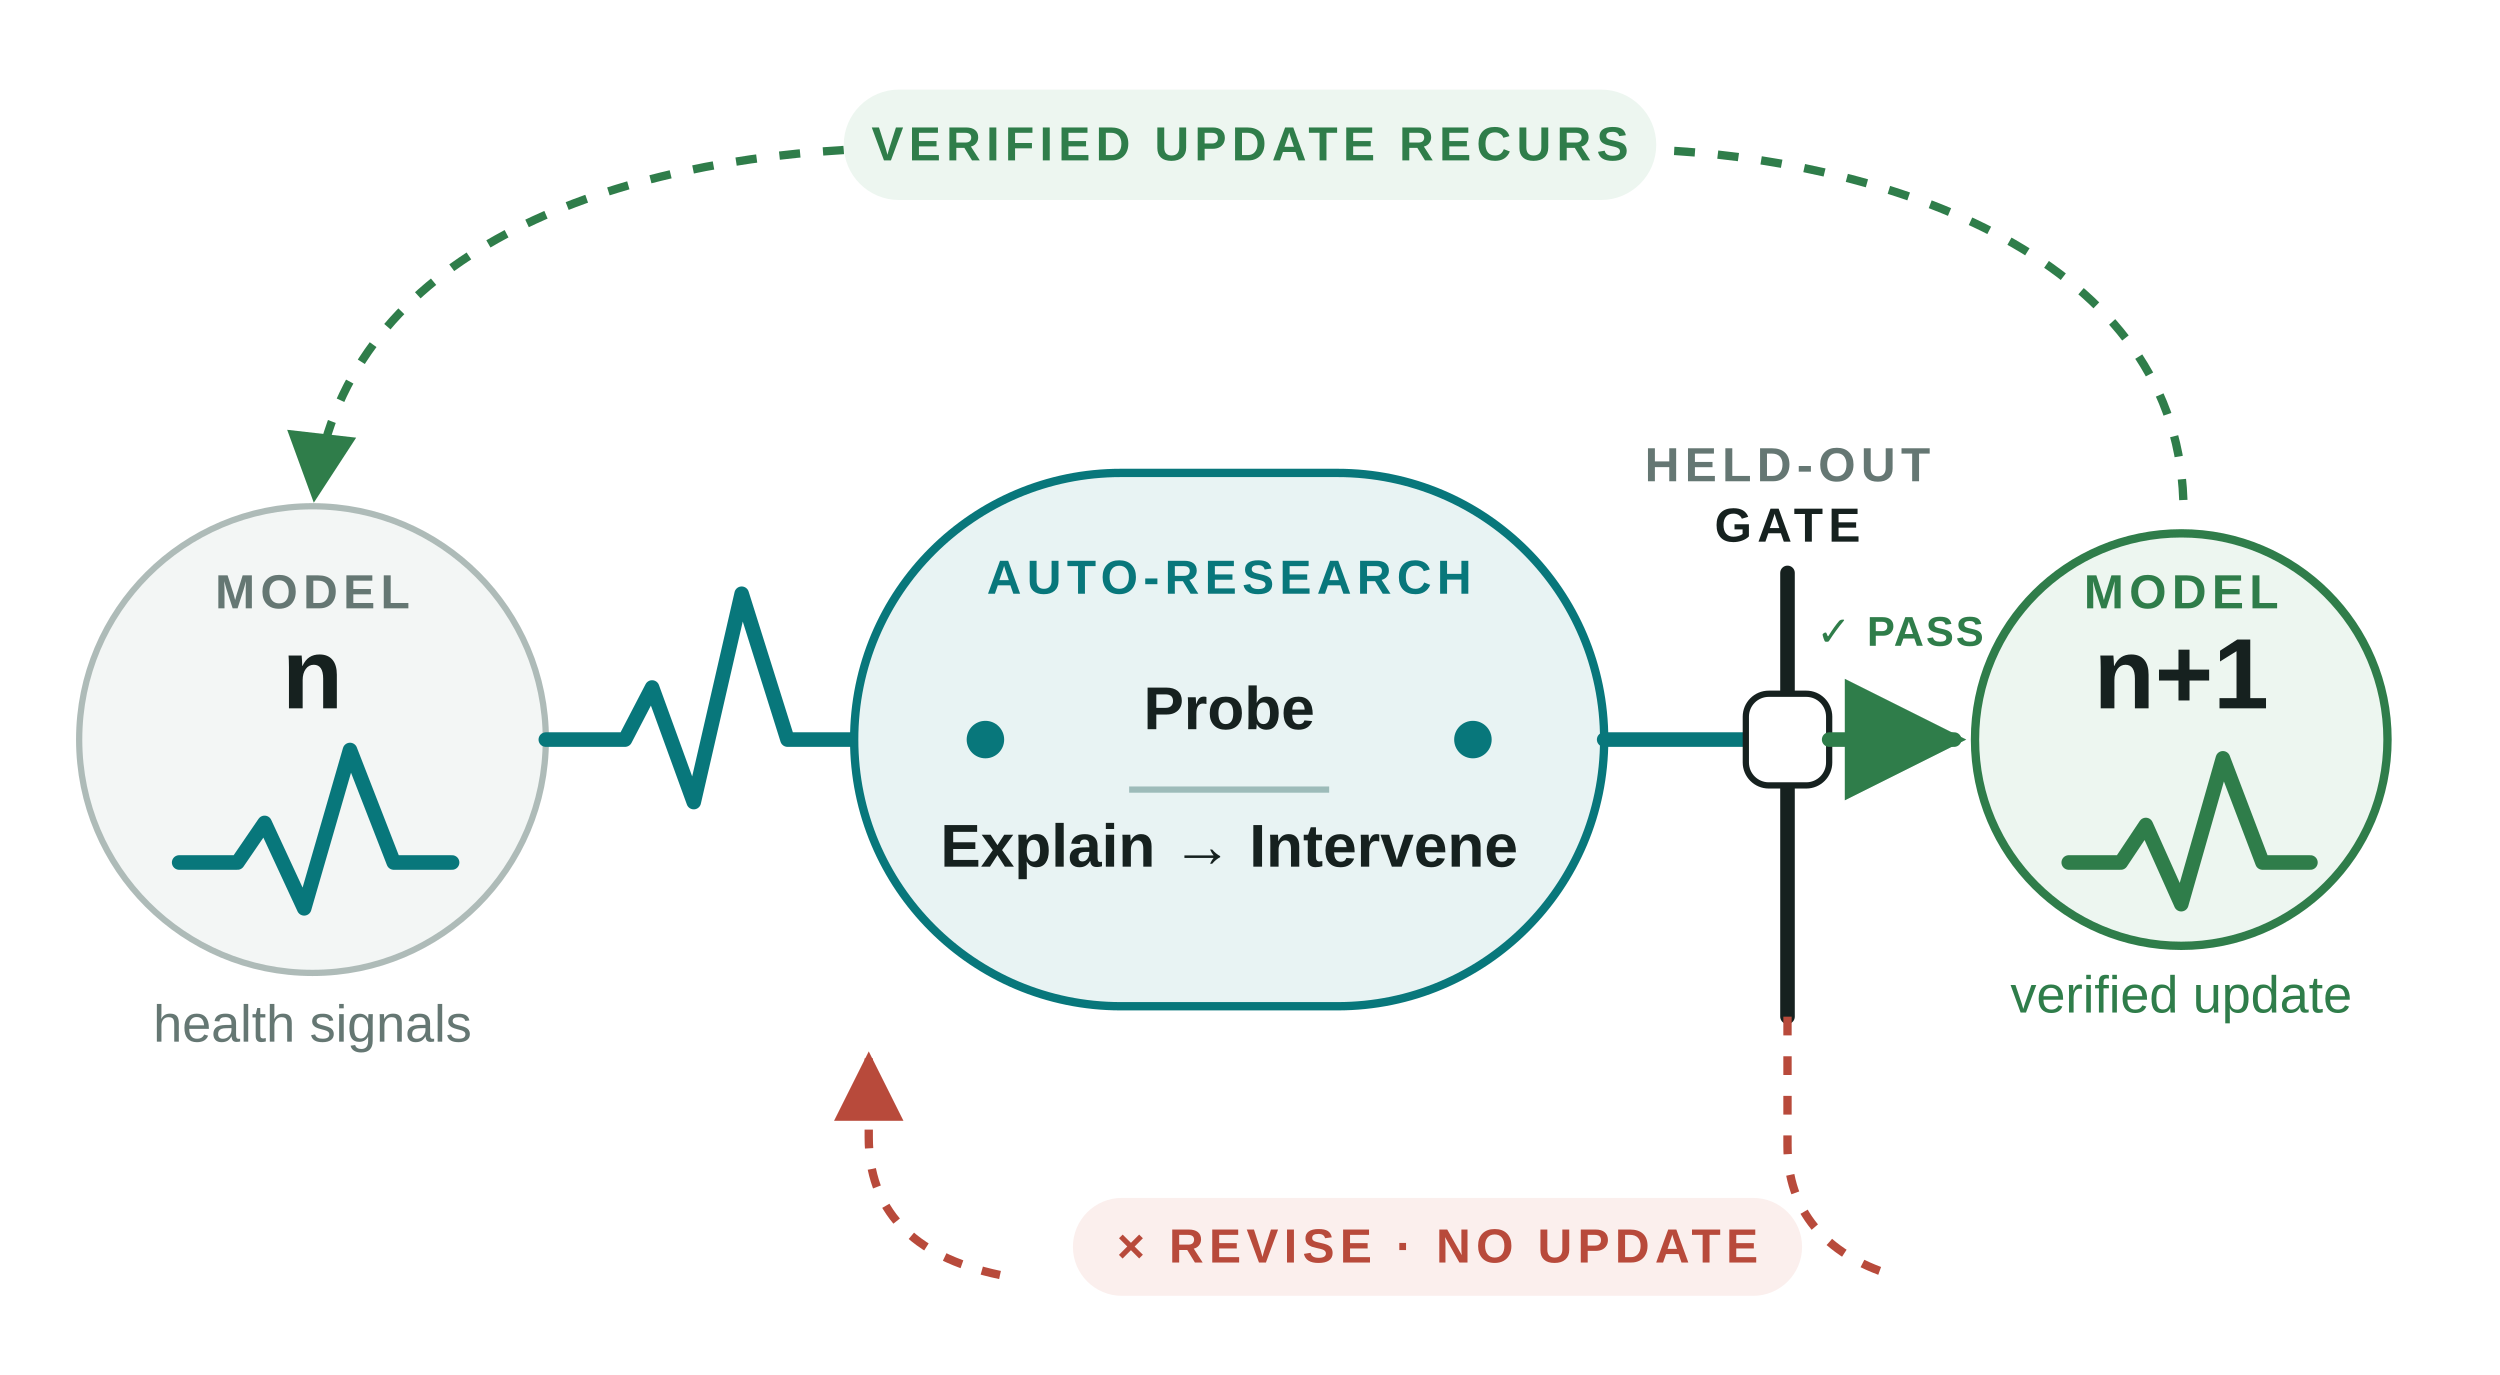
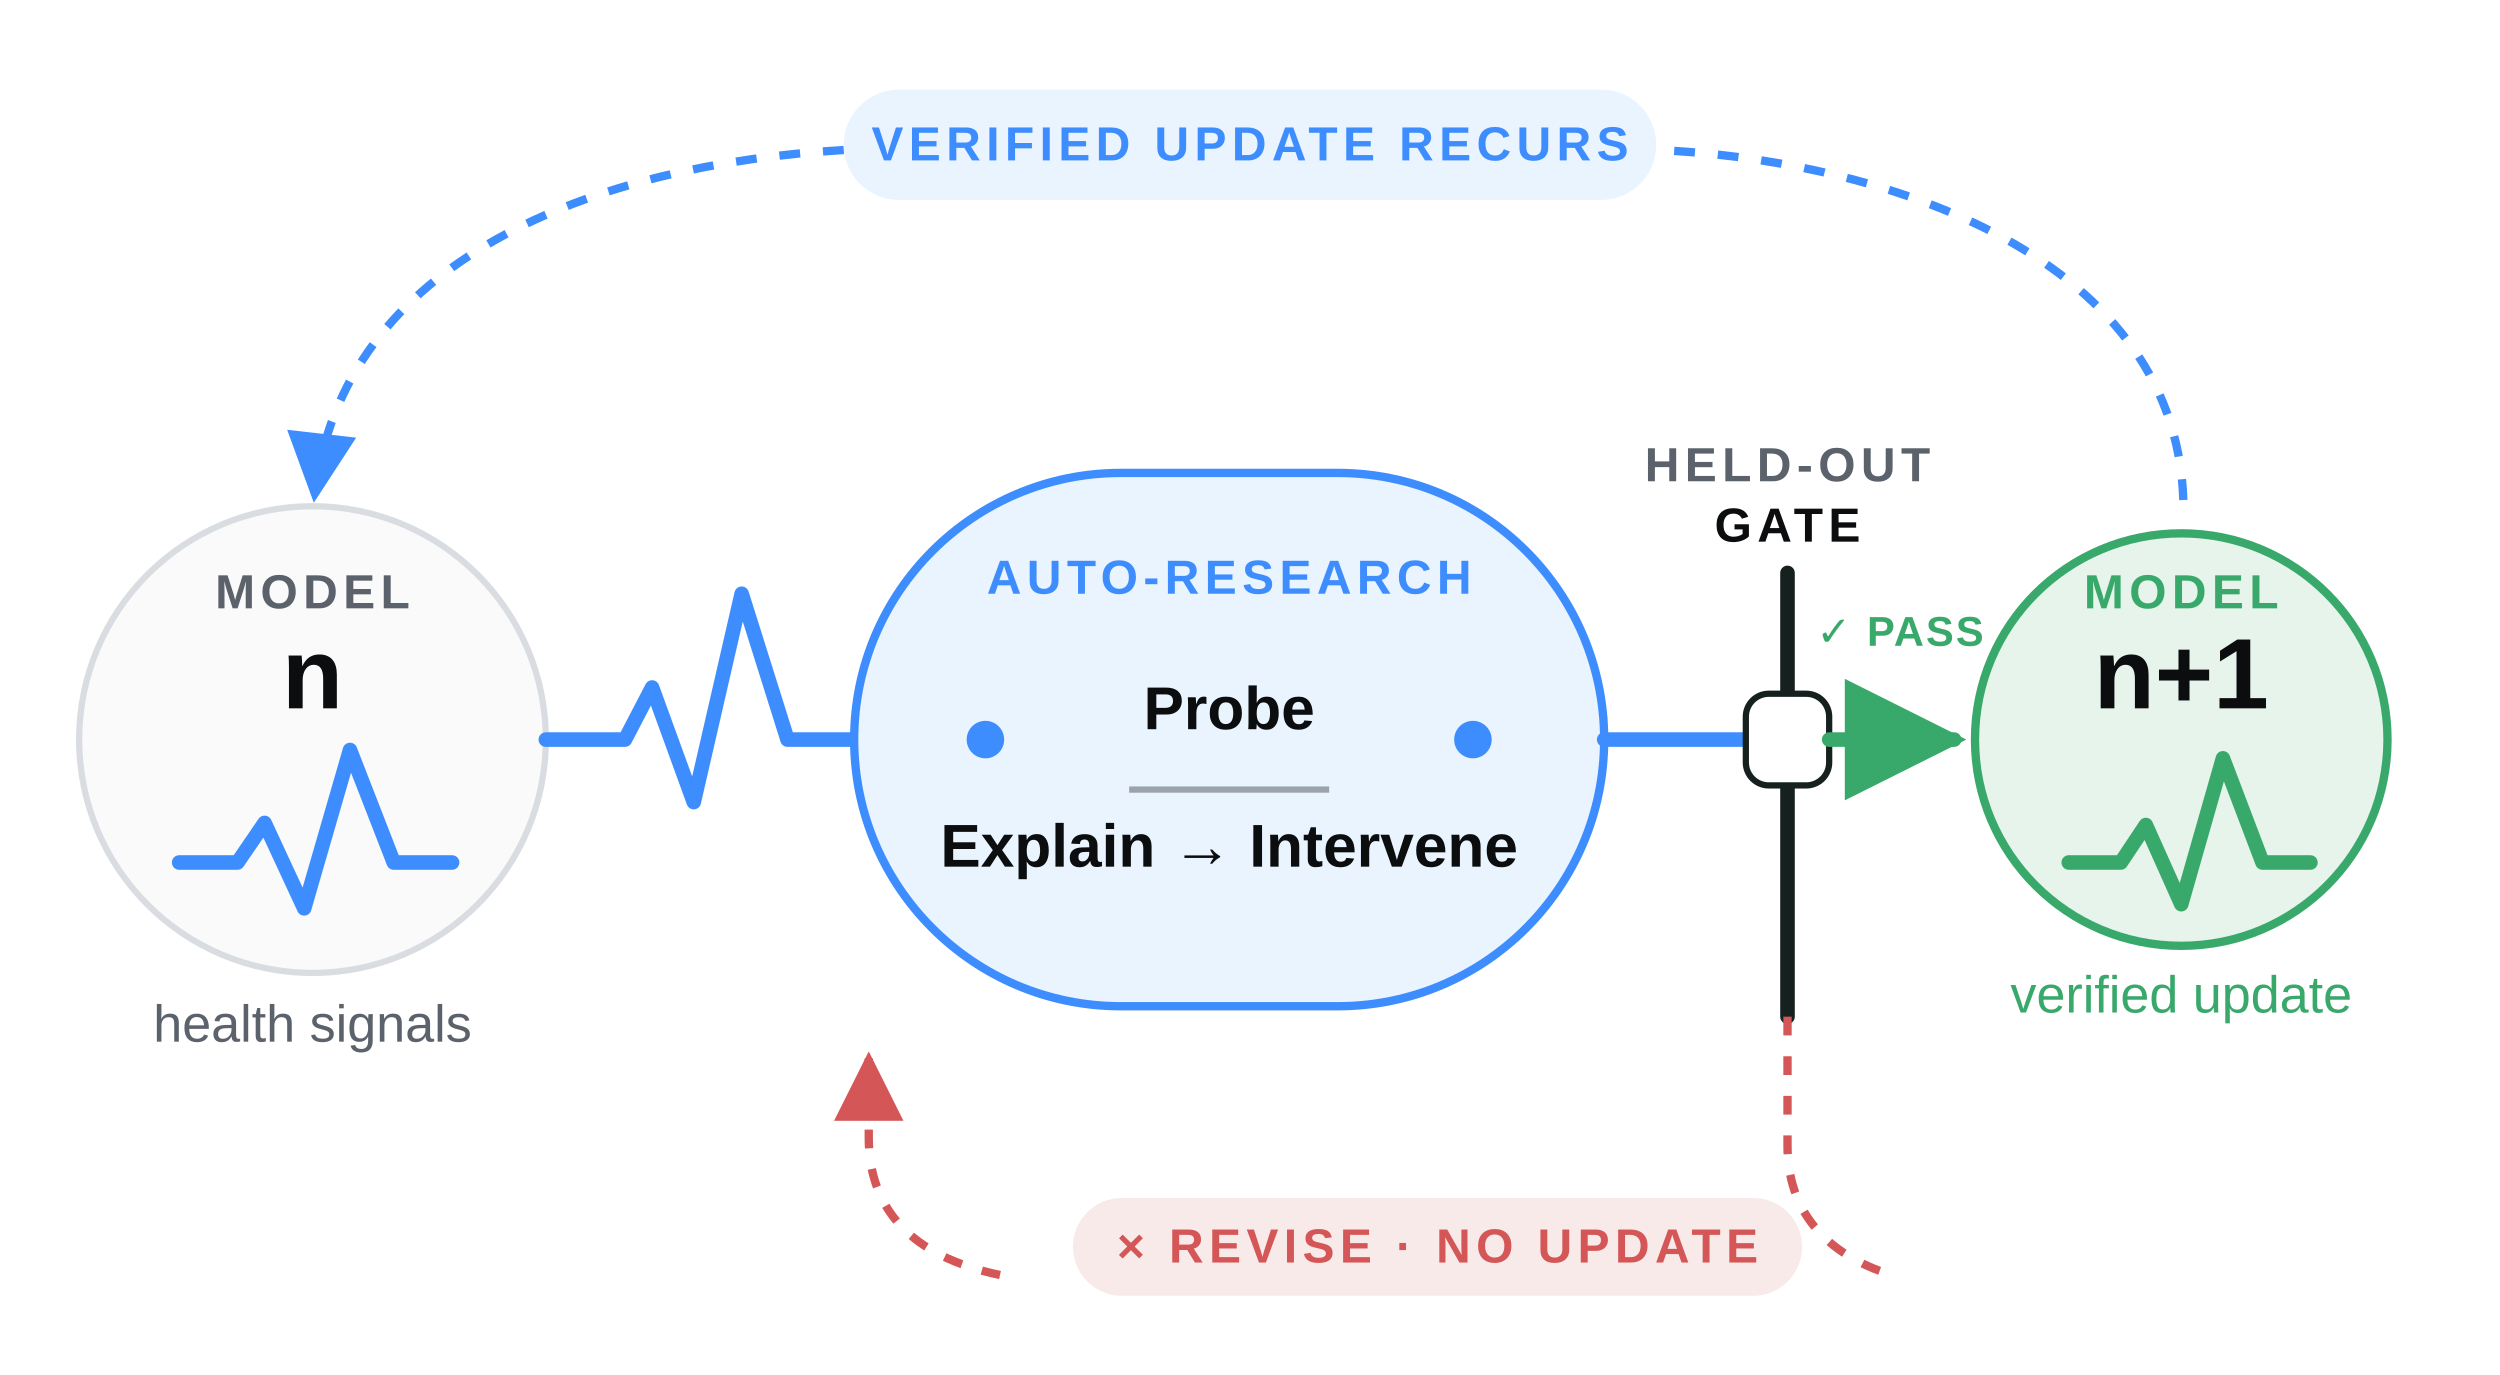
<svg xmlns="http://www.w3.org/2000/svg" width="180mm" height="99mm" viewBox="0 0 1200 660" role="img" aria-labelledby="title desc">
  <defs>
-     <marker id="arrow-teal" viewBox="0 0 12 12" refX="10" refY="6" markerWidth="10" markerHeight="10" orient="auto">
-       <path d="M1 1l10 5-10 5z" fill="#08777b" />
+     <marker id="arrow-blue" viewBox="0 0 12 12" refX="10" refY="6" markerWidth="10" markerHeight="10" orient="auto">
+       <path d="M1 1l10 5-10 5z" fill="#3D8DFF" />
    </marker>
    <marker id="arrow-green" viewBox="0 0 12 12" refX="10" refY="6" markerWidth="10" markerHeight="10" orient="auto">
-       <path d="M1 1l10 5-10 5z" fill="#2f7d4a" />
+       <path d="M1 1l10 5-10 5z" fill="#39A96B" />
    </marker>
    <marker id="arrow-red" viewBox="0 0 12 12" refX="10" refY="6" markerWidth="10" markerHeight="10" orient="auto">
-       <path d="M1 1l10 5-10 5z" fill="#b84a3b" />
+       <path d="M1 1l10 5-10 5z" fill="#D45656" />
    </marker>
    <style>
-       .sans{font-family:Arial,Helvetica,sans-serif}.caps{font-family:Arial,Helvetica,sans-serif;font-size:23px;font-weight:700;letter-spacing:2.6px}.state{font-family:Arial,Helvetica,sans-serif;font-size:20px;font-weight:700;letter-spacing:1px}.small{font-family:Arial,Helvetica,sans-serif;font-size:25px}.body{font-family:Arial,Helvetica,sans-serif;font-size:29px;font-weight:700}.model{font-family:Arial,Helvetica,sans-serif;font-size:48px;font-weight:700}.teal{fill:#08777b}.green{fill:#2f7d4a}.red{fill:#b84a3b}.ink{fill:#16211f}.muted{fill:#657773}
+       .sans{font-family:Arial,Helvetica,sans-serif}.caps{font-family:Arial,Helvetica,sans-serif;font-size:23px;font-weight:700;letter-spacing:2.6px}.state{font-family:Arial,Helvetica,sans-serif;font-size:20px;font-weight:700;letter-spacing:1px}.small{font-family:Arial,Helvetica,sans-serif;font-size:25px}.body{font-family:Arial,Helvetica,sans-serif;font-size:29px;font-weight:700}.model{font-family:Arial,Helvetica,sans-serif;font-size:48px;font-weight:700}.blue{fill:#3D8DFF}.green{fill:#39A96B}.red{fill:#D45656}.ink{fill:#0B0D0F}.muted{fill:#5B626B}
    </style>
  </defs>
  <rect width="1200" height="660" fill="#ffffff" />
-   <path d="M1048 240C1044 118 894 76 795 72" fill="none" stroke="#2f7d4a" stroke-width="4" stroke-dasharray="10 11" />
-   <path d="M405 72C286 79 164 124 151 238" fill="none" stroke="#2f7d4a" stroke-width="4" stroke-dasharray="10 11" marker-end="url(#arrow-green)" />
-   <rect x="405" y="43" width="390" height="53" rx="26.5" fill="#edf6f0" />
-   <text class="caps green" x="600" y="77" text-anchor="middle">VERIFIED UPDATE RECURS</text>
-   <circle cx="150" cy="355" r="112" fill="#f3f6f5" stroke="#aebbb8" stroke-width="3" />
+   <path d="M1048 240C1044 118 894 76 795 72" fill="none" stroke="#3D8DFF" stroke-width="4" stroke-dasharray="10 11" />
+   <path d="M405 72C286 79 164 124 151 238" fill="none" stroke="#3D8DFF" stroke-width="4" stroke-dasharray="10 11" marker-end="url(#arrow-blue)" />
+   <rect x="405" y="43" width="390" height="53" rx="26.5" fill="#EAF4FF" />
+   <text class="caps blue" x="600" y="77" text-anchor="middle">VERIFIED UPDATE RECURS</text>
+   <circle cx="150" cy="355" r="112" fill="#FAFAFA" stroke="#D9DCE1" stroke-width="3" />
  <text class="caps muted" x="150" y="292" text-anchor="middle">MODEL</text>
  <text class="model ink" x="150" y="340" text-anchor="middle">n</text>
-   <path d="M86 414h28l13-19 19 41 22-76 21 54h28" fill="none" stroke="#08777b" stroke-width="7" stroke-linecap="round" stroke-linejoin="round" />
+   <path d="M86 414h28l13-19 19 41 22-76 21 54h28" fill="none" stroke="#3D8DFF" stroke-width="7" stroke-linecap="round" stroke-linejoin="round" />
  <text class="small muted" x="150" y="500" text-anchor="middle">health signals</text>
-   <path d="M262 355h38l13-25 20 55 23-100 22 70h35" fill="none" stroke="#08777b" stroke-width="7" stroke-linecap="round" stroke-linejoin="round" />
-   <rect x="410" y="227" width="360" height="256" rx="128" fill="#e8f3f3" stroke="#08777b" stroke-width="4" />
-   <text class="caps teal" x="590" y="285" text-anchor="middle">AUTO-RESEARCH</text>
+   <path d="M262 355h38l13-25 20 55 23-100 22 70h35" fill="none" stroke="#3D8DFF" stroke-width="7" stroke-linecap="round" stroke-linejoin="round" />
+   <rect x="410" y="227" width="360" height="256" rx="128" fill="#EAF4FF" stroke="#3D8DFF" stroke-width="4" />
+   <text class="caps blue" x="590" y="285" text-anchor="middle">AUTO-RESEARCH</text>
  <text class="body ink" x="590" y="350" text-anchor="middle">Probe</text>
-   <path d="M542 379h96" stroke="#9dbbb9" stroke-width="3" />
+   <path d="M542 379h96" stroke="#9CA2AA" stroke-width="3" />
  <text class="body ink" x="590" y="416" text-anchor="middle">Explain → Intervene</text>
-   <circle cx="473" cy="355" r="9" fill="#08777b" />
-   <circle cx="707" cy="355" r="9" fill="#08777b" />
-   <path d="M770 355h78" fill="none" stroke="#08777b" stroke-width="7" stroke-linecap="round" />
+   <circle cx="473" cy="355" r="9" fill="#3D8DFF" />
+   <circle cx="707" cy="355" r="9" fill="#3D8DFF" />
+   <path d="M770 355h78" fill="none" stroke="#3D8DFF" stroke-width="7" stroke-linecap="round" />
  <text class="caps muted" x="858" y="231" text-anchor="middle">HELD-OUT</text>
  <text class="caps ink" x="858" y="260" text-anchor="middle">GATE</text>
  <line x1="858" y1="275" x2="858" y2="488" stroke="#16211f" stroke-width="7" stroke-linecap="round" />
  <rect x="838" y="333" width="40" height="44" rx="11" fill="#ffffff" stroke="#16211f" stroke-width="3" />
-   <path d="M878 355h60" fill="none" stroke="#2f7d4a" stroke-width="7" stroke-linecap="round" marker-end="url(#arrow-green)" />
+   <path d="M878 355h60" fill="none" stroke="#39A96B" stroke-width="7" stroke-linecap="round" marker-end="url(#arrow-green)" />
  <text class="state green" x="912" y="310" text-anchor="middle">✓ PASS</text>
-   <circle cx="1047" cy="355" r="99" fill="#edf6f0" stroke="#2f7d4a" stroke-width="4" />
+   <circle cx="1047" cy="355" r="99" fill="#E7F4EC" stroke="#39A96B" stroke-width="4" />
  <text class="caps green" x="1047" y="292" text-anchor="middle">MODEL</text>
  <text class="model ink" x="1047" y="340" text-anchor="middle">n+1</text>
-   <path d="M993 414h25l12-18 17 38 20-70 19 50h23" fill="none" stroke="#2f7d4a" stroke-width="7" stroke-linecap="round" stroke-linejoin="round" />
+   <path d="M993 414h25l12-18 17 38 20-70 19 50h23" fill="none" stroke="#39A96B" stroke-width="7" stroke-linecap="round" stroke-linejoin="round" />
  <text class="small green" x="1047" y="486" text-anchor="middle">verified update</text>
-   <path d="M858 488v62c0 31 18 52 50 62" fill="none" stroke="#b84a3b" stroke-width="4" stroke-dasharray="9 10" />
-   <path d="M480 612c-43-9-63-32-63-66v-38" fill="none" stroke="#b84a3b" stroke-width="4" stroke-dasharray="9 10" marker-end="url(#arrow-red)" />
-   <rect x="515" y="575" width="350" height="47" rx="23.5" fill="#fbefed" />
+   <path d="M858 488v62c0 31 18 52 50 62" fill="none" stroke="#D45656" stroke-width="4" stroke-dasharray="9 10" />
+   <path d="M480 612c-43-9-63-32-63-66v-38" fill="none" stroke="#D45656" stroke-width="4" stroke-dasharray="9 10" marker-end="url(#arrow-red)" />
+   <rect x="515" y="575" width="350" height="47" rx="23.5" fill="#F9EAEA" />
  <text class="caps red" x="690" y="606" text-anchor="middle">× REVISE · NO UPDATE</text>
</svg>
